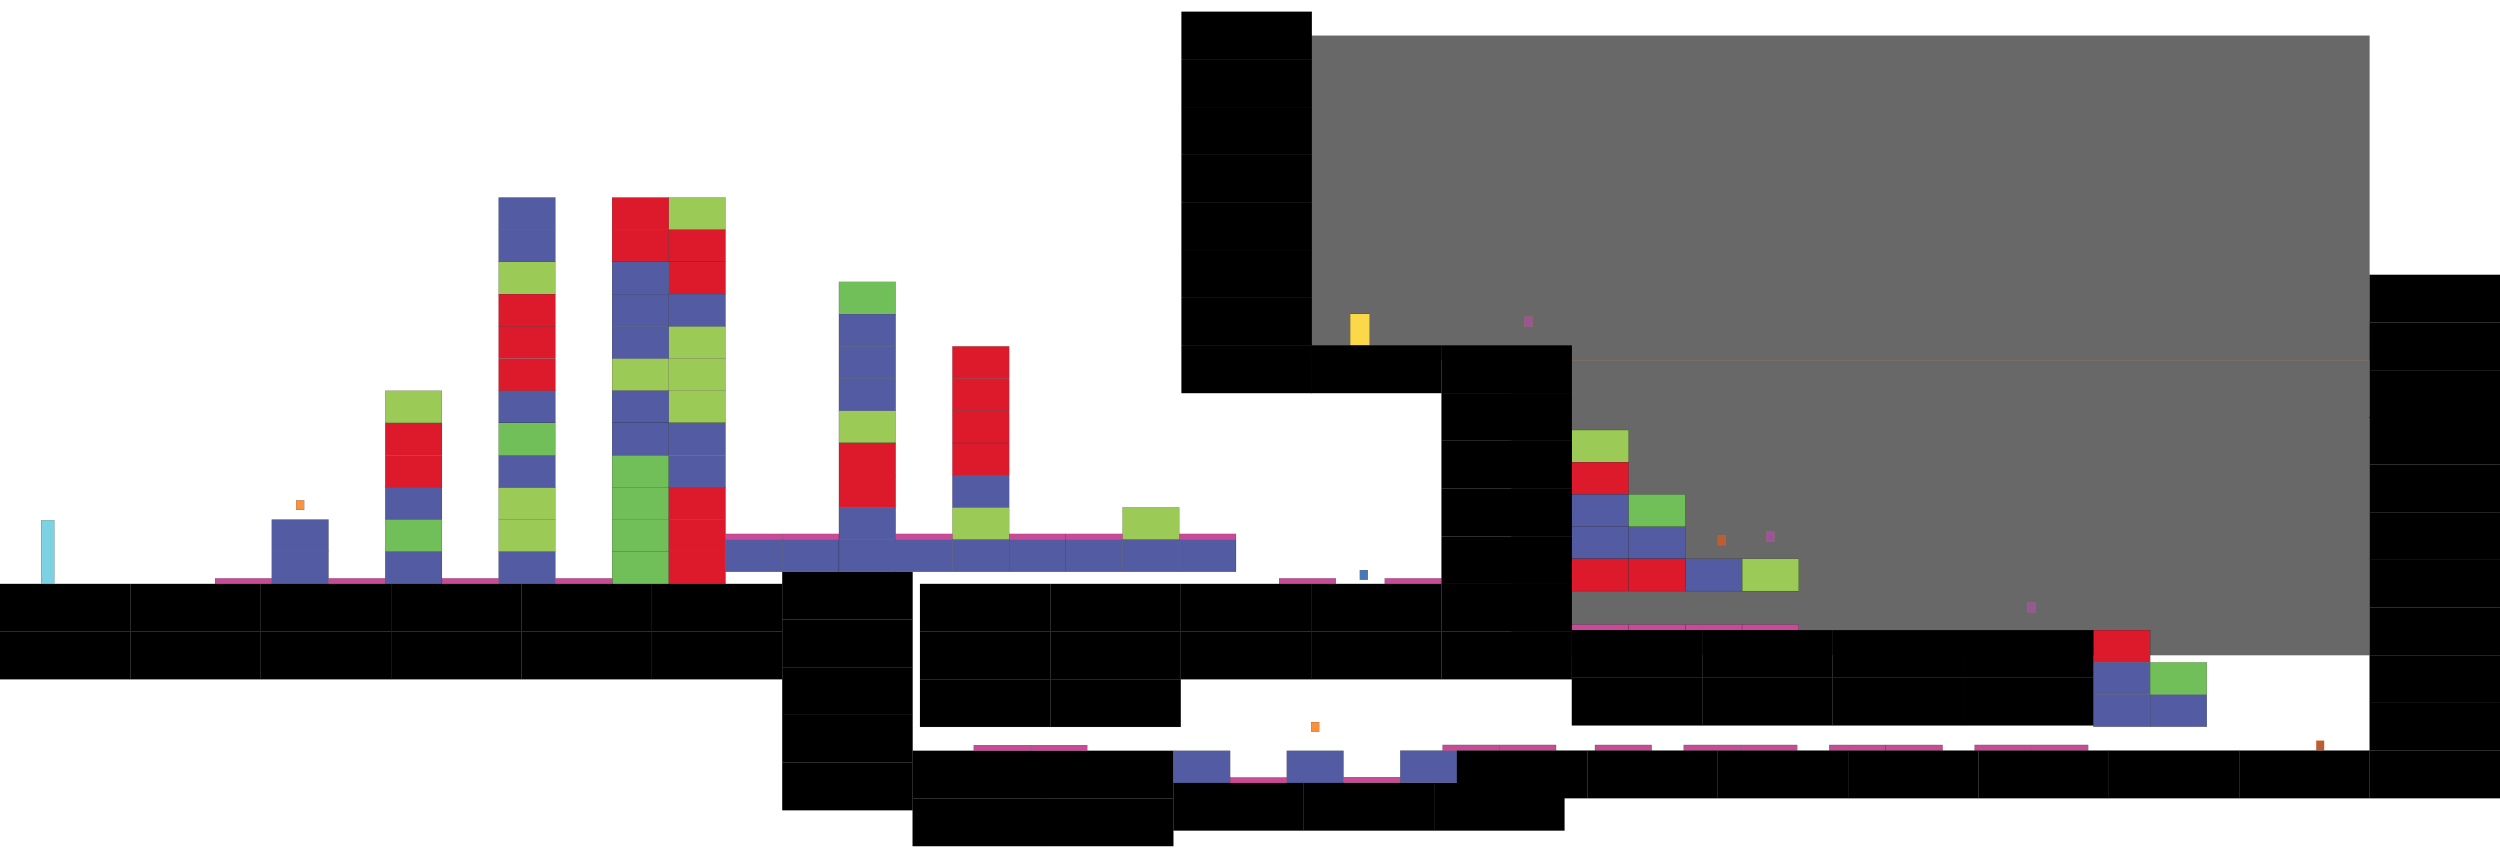
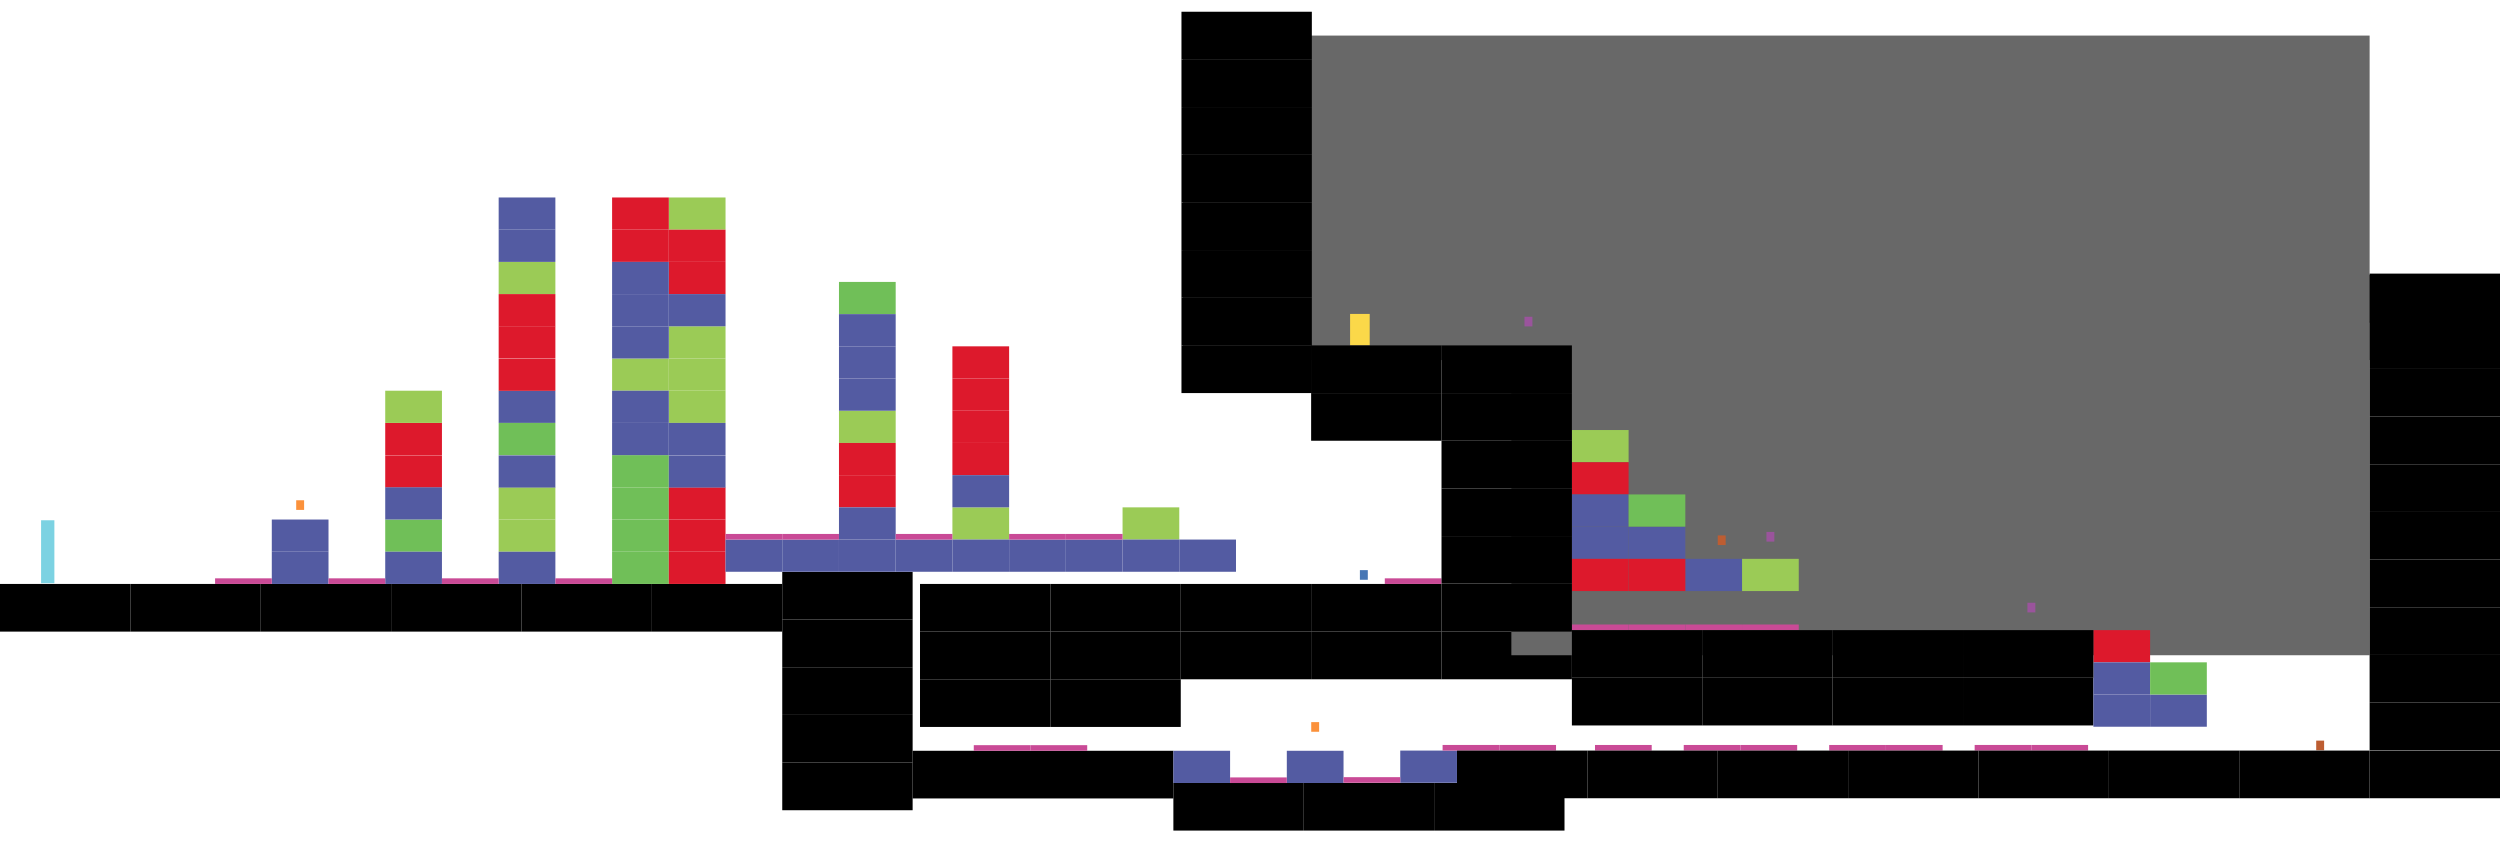
<svg xmlns="http://www.w3.org/2000/svg" version="1.1" id="Calque_1" x="0px" y="0px" width="16018.5px" height="5435.21px" viewBox="0 0 16018.5 5435.21" enable-background="new 0 0 16018.5 5435.21" xml:space="preserve">
-   <rect id="pillevolutionb_1_" x="1897.847" y="3205.373" fill="#FB913B" stroke="#000000" stroke-miterlimit="10" width="50.685" height="61.859" />
-   <rect id="characterstart_4_" x="263.231" y="3333.532" fill="#7CD2E2" stroke="#000000" stroke-miterlimit="10" width="85.193" height="403.363" />
-   <rect id="groundcage1_27_" x="0" y="3741.571" stroke="#000000" stroke-miterlimit="10" width="835.366" height="305.416" />
-   <rect id="groundcage1_11_" x="835.368" y="3741.571" stroke="#000000" stroke-miterlimit="10" width="835.366" height="305.416" />
-   <rect id="groundcage1_29_" x="1670.734" y="3741.571" stroke="#000000" stroke-miterlimit="10" width="835.367" height="305.416" />
-   <rect id="groundcage1_28_" x="2506.101" y="3741.571" stroke="#000000" stroke-miterlimit="10" width="835.366" height="305.416" />
-   <rect id="groundcage1_31_" x="3341.467" y="3741.571" stroke="#000000" stroke-miterlimit="10" width="835.366" height="305.416" />
-   <rect id="groundcage1_30_" x="4176.833" y="3741.571" stroke="#000000" stroke-miterlimit="10" width="835.367" height="305.416" />
-   <rect id="platformcage1_12_" x="2468.308" y="3328.852" fill="#70BF58" stroke="#000000" stroke-miterlimit="10" width="363.414" height="206.352" />
-   <rect id="platformcage2_26_" x="3195.134" y="3328.854" fill="#9BCB56" stroke="#000000" stroke-miterlimit="10" width="363.414" height="206.349" />
-   <rect id="platformcage2_76_" x="3195.136" y="3122.502" fill="#9BCB56" stroke="#000000" stroke-miterlimit="10" width="363.413" height="206.352" />
-   <rect id="platformcage2_10_" x="3195.134" y="1678.04" fill="#9BCB56" stroke="#000000" stroke-miterlimit="10" width="363.411" height="206.353" />
-   <rect id="platformcage2_33_" x="4285.374" y="2503.445" fill="#9BCB56" stroke="#000000" stroke-miterlimit="10" width="363.411" height="206.355" />
-   <rect id="platformcage2_32_" x="4285.373" y="2297.094" fill="#9BCB56" stroke="#000000" stroke-miterlimit="10" width="363.412" height="206.351" />
-   <rect id="platformcage2_31_" x="4285.374" y="2090.744" fill="#9BCB56" stroke="#000000" stroke-miterlimit="10" width="363.414" height="206.351" />
-   <rect id="platformcage2_6_" x="4285.374" y="1265.337" fill="#9BCB56" stroke="#000000" stroke-miterlimit="10" width="363.414" height="206.351" />
-   <rect id="platformcage1_90_" x="3921.962" y="3328.854" fill="#70BF58" stroke="#000000" stroke-miterlimit="10" width="363.413" height="206.353" />
-   <rect id="platformcage1_4_" x="3921.961" y="3535.214" fill="#70BF58" stroke="#000000" stroke-miterlimit="10" width="363.413" height="206.354" />
-   <rect id="platformcage1_89_" x="3921.962" y="3122.502" fill="#70BF58" stroke="#000000" stroke-miterlimit="10" width="363.413" height="206.352" />
-   <rect id="platformcage1_28_" x="3921.962" y="2916.151" fill="#70BF58" stroke="#000000" stroke-miterlimit="10" width="363.413" height="206.351" />
-   <rect id="platformcage2_38_" x="3921.961" y="2297.094" fill="#9BCB56" stroke="#000000" stroke-miterlimit="10" width="363.412" height="206.351" />
-   <rect id="groundcage1_32_" x="5012.199" y="3664.376" stroke="#000000" stroke-miterlimit="10" width="835.367" height="305.418" />
-   <rect id="groundcage1_33_" x="5012.199" y="3969.794" stroke="#000000" stroke-miterlimit="10" width="835.367" height="305.424" />
-   <rect id="groundcage1_37_" x="5012.199" y="4275.218" stroke="#000000" stroke-miterlimit="10" width="835.367" height="305.416" />
-   <rect id="groundcage1_35_" x="5012.199" y="4580.634" stroke="#000000" stroke-miterlimit="10" width="835.367" height="305.42" />
-   <rect id="groundcage1_40_" x="5847.566" y="4810.536" stroke="#000000" stroke-miterlimit="10" width="835.367" height="305.416" />
-   <rect id="groundcage1_39_" x="6682.934" y="4810.536" stroke="#000000" stroke-miterlimit="10" width="835.367" height="305.416" />
-   <rect id="groundcage1_41_" x="5894.863" y="3741.571" stroke="#000000" stroke-miterlimit="10" width="835.367" height="305.416" />
-   <rect id="groundcage1_7_" x="6730.23" y="3741.571" stroke="#000000" stroke-miterlimit="10" width="835.366" height="305.416" />
-   <rect id="groundcage1_45_" x="7565.597" y="3741.571" stroke="#000000" stroke-miterlimit="10" width="835.366" height="305.416" />
-   <rect id="groundcage1_44_" x="8400.963" y="3741.571" stroke="#000000" stroke-miterlimit="10" width="835.369" height="305.416" />
-   <rect id="groundcage1_42_" x="5894.863" y="4046.987" stroke="#000000" stroke-miterlimit="10" width="835.367" height="305.42" />
-   <rect id="groundcage1_4_" x="6730.23" y="4046.987" stroke="#000000" stroke-miterlimit="10" width="835.366" height="305.42" />
-   <rect id="groundcage1_46_" x="5894.863" y="4352.407" stroke="#000000" stroke-miterlimit="10" width="835.367" height="305.42" />
-   <rect id="groundcage1_43_" x="6730.23" y="4352.407" stroke="#000000" stroke-miterlimit="10" width="835.366" height="305.42" />
-   <rect id="shadows_3_" x="9683.889" y="2060.457" fill="#686868" stroke="#F98238" stroke-miterlimit="10" width="5499.246" height="2137.929" />
-   <rect id="shadows_2_" x="7580.059" y="227.954" fill="#686868" stroke="#F98238" stroke-miterlimit="10" width="7603.074" height="2079.132" />
-   <rect id="end_4_" x="8650.57" y="2011.481" fill="#FBD849" stroke="#000000" stroke-miterlimit="10" width="125.633" height="201.682" />
-   <rect id="pillevolutiond_4_" x="12990.486" y="3862.036" fill="#9A549C" stroke="#F98238" stroke-miterlimit="10" width="50.684" height="61.855" />
-   <rect id="pillevolutiond_3_" x="11318.305" y="3408.366" fill="#9A549C" stroke="#F98238" stroke-miterlimit="10" width="50.684" height="61.855" />
-   <rect id="pillevolutionb_3_" x="14840.852" y="4745.441" fill="#BD5D32" stroke="#F98238" stroke-miterlimit="10" width="50.688" height="61.856" />
-   <rect id="platformcage2_9_" x="6102.434" y="3250.84" fill="#9BCB56" stroke="#000000" stroke-miterlimit="10" width="363.413" height="206.351" />
-   <rect id="platformcage2_21_" x="5375.608" y="2631.781" fill="#9BCB56" stroke="#000000" stroke-miterlimit="10" width="363.412" height="206.354" />
-   <rect id="platformcage1_59_" x="5375.609" y="1806.374" fill="#70BF58" stroke="#000000" stroke-miterlimit="10" width="363.413" height="206.351" />
-   <rect id="platformcage2_16_" x="7192.675" y="3250.837" fill="#9BCB56" stroke="#000000" stroke-miterlimit="10" width="363.415" height="206.355" />
-   <rect id="pillevolutiona_4_" x="8713.385" y="3653.015" fill="#4877B5" stroke="#000000" stroke-miterlimit="10" width="50.686" height="61.854" />
-   <rect id="groundcage1_13_" x="5012.199" y="4886.054" stroke="#000000" stroke-miterlimit="10" width="835.367" height="305.418" />
-   <rect id="groundcage1_10_" x="7565.597" y="4046.987" stroke="#000000" stroke-miterlimit="10" width="835.366" height="305.42" />
-   <rect id="groundcage1_14_" x="8400.963" y="4046.987" stroke="#000000" stroke-miterlimit="10" width="835.369" height="305.42" />
-   <rect id="groundcage1_47_" x="0.001" y="4046.987" stroke="#000000" stroke-miterlimit="10" width="835.367" height="305.42" />
-   <rect id="groundcage1_38_" x="835.368" y="4046.987" stroke="#000000" stroke-miterlimit="10" width="835.366" height="305.42" />
-   <rect id="groundcage1_36_" x="1670.735" y="4046.987" stroke="#000000" stroke-miterlimit="10" width="835.366" height="305.42" />
-   <rect id="groundcage1_34_" x="2506.101" y="4046.987" stroke="#000000" stroke-miterlimit="10" width="835.366" height="305.42" />
-   <rect id="groundcage1_26_" x="3341.467" y="4046.987" stroke="#000000" stroke-miterlimit="10" width="835.367" height="305.42" />
-   <rect id="groundcage1_22_" x="4176.834" y="4046.987" stroke="#000000" stroke-miterlimit="10" width="835.365" height="305.42" />
-   <rect id="groundcage1_49_" x="5847.566" y="5115.952" stroke="#000000" stroke-miterlimit="10" width="835.367" height="305.422" />
-   <rect id="groundcage1_48_" x="6682.934" y="5115.954" stroke="#000000" stroke-miterlimit="10" width="835.367" height="305.42" />
-   <rect id="platformcage2_11_" x="11161.941" y="3580.767" fill="#9BCB56" stroke="#000000" stroke-miterlimit="10" width="363.412" height="206.352" />
-   <rect id="platformcage2_49_" x="10071.699" y="2755.355" fill="#9BCB56" stroke="#000000" stroke-miterlimit="10" width="363.416" height="206.354" />
-   <rect id="groundcage1_9_" x="8353.668" y="5016.429" stroke="#000000" stroke-miterlimit="10" width="835.368" height="305.414" />
-   <rect id="groundcage1_1_" x="7518.301" y="5016.429" stroke="#000000" stroke-miterlimit="10" width="835.367" height="305.414" />
-   <rect id="groundcage1_8_" x="9189.037" y="5016.429" stroke="#000000" stroke-miterlimit="10" width="835.368" height="305.414" />
-   <rect id="pillevolutiond_1_" x="9767.975" y="2029.53" fill="#9A549C" stroke="#F98238" stroke-miterlimit="10" width="50.688" height="61.854" />
-   <rect id="pillevolutionb_2_" x="11006.301" y="3430.581" fill="#BD5D32" stroke="#F98238" stroke-miterlimit="10" width="50.686" height="61.857" />
-   <rect id="platformcage4_7_" x="1741.483" y="3535.214" fill="#535BA2" stroke="#000000" stroke-miterlimit="10" width="363.413" height="206.354" />
-   <rect id="platformcage4_13_" x="1741.483" y="3328.861" fill="#535BA2" stroke="#000000" stroke-miterlimit="10" width="363.413" height="206.353" />
-   <rect id="pillevolutionb_4_" x="8401.496" y="4626.897" fill="#FB913B" stroke="#000000" stroke-miterlimit="10" width="50.682" height="61.859" />
-   <rect id="platformcage4_14_" x="7518.301" y="4810.536" fill="#535BA2" stroke="#000000" stroke-miterlimit="10" width="363.413" height="206.352" />
-   <rect id="platformcage4_15_" x="8245.131" y="4810.536" fill="#535BA2" stroke="#000000" stroke-miterlimit="10" width="363.412" height="206.352" />
-   <rect id="platformcage4_16_" x="8971.955" y="4809.22" fill="#535BA2" stroke="#000000" stroke-miterlimit="10" width="363.413" height="206.352" />
-   <rect id="platformcage4_17_" x="13413.164" y="4450.163" fill="#535BA2" stroke="#000000" stroke-miterlimit="10" width="363.414" height="206.352" />
-   <rect id="platformcage4_18_" x="13776.578" y="4450.163" fill="#535BA2" stroke="#000000" stroke-miterlimit="10" width="363.414" height="206.352" />
-   <rect id="platformcage3_8_" x="13413.168" y="4037.458" fill="#DD192C" stroke="#000000" stroke-miterlimit="10" width="363.411" height="206.354" />
-   <rect id="platformcage4_19_" x="13413.164" y="4243.81" fill="#535BA2" stroke="#000000" stroke-miterlimit="10" width="363.414" height="206.352" />
-   <rect id="platformcage4_50_" x="10798.525" y="3580.763" fill="#535BA2" stroke="#000000" stroke-miterlimit="10" width="363.414" height="206.354" />
-   <rect id="platformcage4_27_" x="10435.111" y="3374.411" fill="#535BA2" stroke="#000000" stroke-miterlimit="10" width="363.414" height="206.352" />
-   <rect id="platformcage4_53_" x="10071.697" y="3374.411" fill="#535BA2" stroke="#000000" stroke-miterlimit="10" width="363.414" height="206.352" />
-   <rect id="platformcage1_1_" x="13776.576" y="4243.808" fill="#70BF58" stroke="#000000" stroke-miterlimit="10" width="363.418" height="206.355" />
-   <rect id="platformcage3_31_" x="10071.701" y="2961.71" fill="#DD192C" stroke="#000000" stroke-miterlimit="10" width="363.412" height="206.353" />
-   <rect id="platformcage3_32_" x="10071.701" y="3580.767" fill="#DD192C" stroke="#000000" stroke-miterlimit="10" width="363.412" height="206.354" />
-   <rect id="platformcage3_33_" x="10435.109" y="3580.767" fill="#DD192C" stroke="#000000" stroke-miterlimit="10" width="363.412" height="206.354" />
-   <rect id="platformcage4_51_" x="10071.699" y="3168.061" fill="#535BA2" stroke="#000000" stroke-miterlimit="10" width="363.414" height="206.351" />
-   <rect id="platformcage1_5_" x="10435.111" y="3168.059" fill="#70BF58" stroke="#000000" stroke-miterlimit="10" width="363.418" height="206.354" />
-   <rect id="platformcage3_9_" x="2468.308" y="2709.799" fill="#DD192C" stroke="#000000" stroke-miterlimit="10" width="363.413" height="206.353" />
-   <rect id="platformcage3_12_" x="2468.308" y="2917.652" fill="#DD192C" stroke="#000000" stroke-miterlimit="10" width="363.413" height="206.353" />
-   <rect id="platformcage2_5_" x="2468.308" y="2503.446" fill="#9BCB56" stroke="#000000" stroke-miterlimit="10" width="363.413" height="206.355" />
-   <rect id="platformcage4_20_" x="2468.308" y="3122.502" fill="#535BA2" stroke="#000000" stroke-miterlimit="10" width="363.413" height="206.352" />
-   <rect id="platformcage4_21_" x="2468.308" y="3535.214" fill="#535BA2" stroke="#000000" stroke-miterlimit="10" width="363.414" height="206.354" />
-   <rect id="platformcage4_22_" x="3195.133" y="2917.652" fill="#535BA2" stroke="#000000" stroke-miterlimit="10" width="363.413" height="206.353" />
-   <rect id="platformcage4_23_" x="3195.135" y="3535.214" fill="#535BA2" stroke="#000000" stroke-miterlimit="10" width="363.414" height="206.354" />
-   <rect id="platformcage4_24_" x="3195.136" y="2503.447" fill="#535BA2" stroke="#000000" stroke-miterlimit="10" width="363.413" height="206.352" />
-   <rect id="platformcage1_3_" x="3195.135" y="2709.8" fill="#70BF58" stroke="#000000" stroke-miterlimit="10" width="363.414" height="206.351" />
-   <rect id="platformcage3_14_" x="3195.136" y="2089.991" fill="#DD192C" stroke="#000000" stroke-miterlimit="10" width="363.413" height="206.353" />
-   <rect id="platformcage3_13_" x="3195.136" y="2297.844" fill="#DD192C" stroke="#000000" stroke-miterlimit="10" width="363.413" height="206.353" />
-   <rect id="platformcage3_15_" x="3195.136" y="1884.393" fill="#DD192C" stroke="#000000" stroke-miterlimit="10" width="363.413" height="206.353" />
-   <rect id="platformcage3_16_" x="3921.96" y="1265.336" fill="#DD192C" stroke="#000000" stroke-miterlimit="10" width="363.413" height="206.353" />
-   <rect id="platformcage3_17_" x="3921.96" y="1471.688" fill="#DD192C" stroke="#000000" stroke-miterlimit="10" width="363.413" height="206.353" />
-   <rect id="platformcage3_18_" x="4285.375" y="1471.688" fill="#DD192C" stroke="#000000" stroke-miterlimit="10" width="363.413" height="206.353" />
-   <rect id="platformcage3_20_" x="4285.375" y="1678.04" fill="#DD192C" stroke="#000000" stroke-miterlimit="10" width="363.413" height="206.353" />
-   <rect id="platformcage3_26_" x="6102.434" y="2219.077" fill="#DD192C" stroke="#000000" stroke-miterlimit="10" width="363.414" height="206.353" />
-   <rect id="platformcage3_25_" x="6102.434" y="2425.429" fill="#DD192C" stroke="#000000" stroke-miterlimit="10" width="363.414" height="206.353" />
-   <rect id="platformcage3_28_" x="5375.609" y="2838.136" fill="#DD192C" stroke="#000000" stroke-miterlimit="10" width="363.414" height="206.353" />
-   <rect id="platformcage3_29_" x="6102.434" y="2838.136" fill="#DD192C" stroke="#000000" stroke-miterlimit="10" width="363.414" height="206.353" />
-   <rect id="platformcage3_30_" x="6102.434" y="2631.782" fill="#DD192C" stroke="#000000" stroke-miterlimit="10" width="363.413" height="206.353" />
-   <rect id="platformcage3_27_" x="5375.609" y="3044.487" fill="#DD192C" stroke="#000000" stroke-miterlimit="10" width="363.414" height="206.353" />
-   <rect id="platformcage3_22_" x="4285.374" y="3122.502" fill="#DD192C" stroke="#000000" stroke-miterlimit="10" width="363.413" height="206.352" />
-   <rect id="platformcage3_23_" x="4285.371" y="3328.852" fill="#DD192C" stroke="#000000" stroke-miterlimit="10" width="363.414" height="206.353" />
-   <rect id="platformcage3_24_" x="4285.374" y="3535.214" fill="#DD192C" stroke="#000000" stroke-miterlimit="10" width="363.413" height="206.354" />
-   <rect id="platformcage4_25_" x="3195.133" y="1471.688" fill="#535BA2" stroke="#000000" stroke-miterlimit="10" width="363.413" height="206.352" />
-   <rect id="platformcage4_28_" x="3921.961" y="1678.041" fill="#535BA2" stroke="#000000" stroke-miterlimit="10" width="363.414" height="206.352" />
-   <rect id="platformcage4_29_" x="3921.959" y="1884.393" fill="#535BA2" stroke="#000000" stroke-miterlimit="10" width="363.413" height="206.352" />
-   <rect id="platformcage4_46_" x="5375.609" y="2012.725" fill="#535BA2" stroke="#000000" stroke-miterlimit="10" width="363.414" height="206.352" />
-   <rect id="platformcage4_45_" x="5375.607" y="2219.078" fill="#535BA2" stroke="#000000" stroke-miterlimit="10" width="363.415" height="206.352" />
-   <rect id="platformcage4_47_" x="5375.609" y="2425.429" fill="#535BA2" stroke="#000000" stroke-miterlimit="10" width="363.414" height="206.352" />
-   <rect id="platformcage4_32_" x="3921.958" y="2503.447" fill="#535BA2" stroke="#000000" stroke-miterlimit="10" width="363.414" height="206.352" />
-   <rect id="platformcage4_31_" x="3921.961" y="2090.743" fill="#535BA2" stroke="#000000" stroke-miterlimit="10" width="363.414" height="206.352" />
-   <rect id="platformcage4_33_" x="3921.961" y="2709.8" fill="#535BA2" stroke="#000000" stroke-miterlimit="10" width="363.414" height="206.353" />
-   <rect id="platformcage4_34_" x="4285.374" y="2709.8" fill="#535BA2" stroke="#000000" stroke-miterlimit="10" width="363.413" height="206.353" />
-   <rect id="platformcage4_35_" x="4285.371" y="2917.653" fill="#535BA2" stroke="#000000" stroke-miterlimit="10" width="363.414" height="206.353" />
-   <rect id="platformcage4_30_" x="4285.372" y="1884.393" fill="#535BA2" stroke="#000000" stroke-miterlimit="10" width="363.414" height="206.352" />
-   <rect id="platformcage4_37_" x="4648.786" y="3457.192" fill="#535BA2" stroke="#000000" stroke-miterlimit="10" width="363.414" height="206.354" />
-   <rect id="platformcage4_36_" x="5012.199" y="3457.192" fill="#535BA2" stroke="#000000" stroke-miterlimit="10" width="363.414" height="206.354" />
-   <rect id="platformcage4_39_" x="5375.607" y="3457.192" fill="#535BA2" stroke="#000000" stroke-miterlimit="10" width="363.415" height="206.354" />
-   <rect id="platformcage4_48_" x="5375.607" y="3250.839" fill="#535BA2" stroke="#000000" stroke-miterlimit="10" width="363.415" height="206.352" />
-   <rect id="platformcage4_49_" x="6102.434" y="3044.488" fill="#535BA2" stroke="#000000" stroke-miterlimit="10" width="363.414" height="206.352" />
-   <rect id="platformcage4_38_" x="5739.02" y="3457.192" fill="#535BA2" stroke="#000000" stroke-miterlimit="10" width="363.414" height="206.354" />
-   <rect id="platformcage4_41_" x="6102.434" y="3457.192" fill="#535BA2" stroke="#000000" stroke-miterlimit="10" width="363.414" height="206.354" />
-   <rect id="platformcage4_40_" x="6465.848" y="3457.192" fill="#535BA2" stroke="#000000" stroke-miterlimit="10" width="363.413" height="206.354" />
-   <rect id="platformcage4_43_" x="6829.261" y="3457.192" fill="#535BA2" stroke="#000000" stroke-miterlimit="10" width="363.414" height="206.354" />
-   <rect id="platformcage4_42_" x="7192.674" y="3457.192" fill="#535BA2" stroke="#000000" stroke-miterlimit="10" width="363.414" height="206.354" />
-   <rect id="platformcage4_44_" x="7556.089" y="3457.192" fill="#535BA2" stroke="#000000" stroke-miterlimit="10" width="363.414" height="206.352" />
-   <rect id="platformcage4_26_" x="3195.133" y="1265.337" fill="#535BA2" stroke="#000000" stroke-miterlimit="10" width="363.413" height="206.352" />
-   <rect id="spadesdown" x="1378.072" y="3705.584" fill="#C94A96" stroke="#000000" stroke-miterlimit="10" width="363.411" height="35.983" />
-   <rect id="spadesdown_1_" x="2104.896" y="3705.588" fill="#C94A96" stroke="#000000" stroke-miterlimit="10" width="363.411" height="35.983" />
-   <rect id="spadesdown_2_" x="2831.721" y="3705.584" fill="#C94A96" stroke="#000000" stroke-miterlimit="10" width="363.411" height="35.983" />
-   <rect id="spadesdown_3_" x="3558.549" y="3705.584" fill="#C94A96" stroke="#000000" stroke-miterlimit="10" width="363.411" height="35.983" />
-   <rect id="spadesdown_4_" x="4648.788" y="3421.208" fill="#C94A96" stroke="#000000" stroke-miterlimit="10" width="363.411" height="35.982" />
-   <rect id="spadesdown_5_" x="5012.201" y="3421.208" fill="#C94A96" stroke="#000000" stroke-miterlimit="10" width="363.411" height="35.982" />
-   <rect id="spadesdown_6_" x="5739.021" y="3421.208" fill="#C94A96" stroke="#000000" stroke-miterlimit="10" width="363.411" height="35.982" />
-   <rect id="spadesdown_7_" x="6465.849" y="3421.208" fill="#C94A96" stroke="#000000" stroke-miterlimit="10" width="363.411" height="35.982" />
-   <rect id="spadesdown_8_" x="6829.262" y="3421.208" fill="#C94A96" stroke="#000000" stroke-miterlimit="10" width="363.411" height="35.982" />
-   <rect id="spadesdown_9_" x="7556.091" y="3421.208" fill="#C94A96" stroke="#000000" stroke-miterlimit="10" width="363.412" height="35.982" />
-   <rect id="spadesdown_10_" x="8195.805" y="3705.587" fill="#C94A96" stroke="#000000" stroke-miterlimit="10" width="363.412" height="35.983" />
-   <rect id="spadesdown_11_" x="8872.92" y="3705.588" fill="#C94A96" stroke="#000000" stroke-miterlimit="10" width="363.41" height="35.983" />
-   <rect id="spadesdown_12_" x="7881.713" y="4981.236" fill="#C94A96" stroke="#000000" stroke-miterlimit="10" width="363.412" height="35.983" />
-   <rect id="spadesdown_13_" x="8608.543" y="4979.588" fill="#C94A96" stroke="#000000" stroke-miterlimit="10" width="363.412" height="35.983" />
-   <rect id="spadesdown_14_" x="6239.382" y="4774.553" fill="#C94A96" stroke="#000000" stroke-miterlimit="10" width="363.411" height="35.983" />
-   <rect id="spadesdown_15_" x="6602.793" y="4774.552" fill="#C94A96" stroke="#000000" stroke-miterlimit="10" width="363.411" height="35.983" />
-   <rect id="spadesdown_16_" x="9606.721" y="4773.236" fill="#C94A96" stroke="#000000" stroke-miterlimit="10" width="363.41" height="35.983" />
-   <rect id="spadesdown_17_" x="9243.309" y="4773.235" fill="#C94A96" stroke="#000000" stroke-miterlimit="10" width="363.412" height="35.983" />
-   <rect id="spadesdown_18_" x="10219.729" y="4773.333" fill="#C94A96" stroke="#000000" stroke-miterlimit="10" width="363.41" height="35.983" />
-   <rect id="spadesdown_19_" x="11151.764" y="4773.332" fill="#C94A96" stroke="#000000" stroke-miterlimit="10" width="363.412" height="35.983" />
-   <rect id="spadesdown_20_" x="10788.35" y="4773.333" fill="#C94A96" stroke="#000000" stroke-miterlimit="10" width="363.412" height="35.983" />
-   <rect id="spadesdown_21_" x="11720.383" y="4773.332" fill="#C94A96" stroke="#000000" stroke-miterlimit="10" width="363.411" height="35.983" />
-   <rect id="spadesdown_22_" x="12083.797" y="4773.331" fill="#C94A96" stroke="#000000" stroke-miterlimit="10" width="363.411" height="35.983" />
-   <rect id="spadesdown_26_" x="12652.414" y="4773.236" fill="#C94A96" stroke="#000000" stroke-miterlimit="10" width="363.412" height="35.983" />
-   <rect id="spadesdown_25_" x="13015.828" y="4773.235" fill="#C94A96" stroke="#000000" stroke-miterlimit="10" width="363.412" height="35.983" />
-   <rect id="spadesdown_24_" x="10798.523" y="4001.475" fill="#C94A96" stroke="#000000" stroke-miterlimit="10" width="363.412" height="35.983" />
-   <rect id="spadesdown_23_" x="11161.938" y="4001.474" fill="#C94A96" stroke="#000000" stroke-miterlimit="10" width="363.412" height="35.983" />
-   <rect id="spadesdown_28_" x="10071.699" y="4001.475" fill="#C94A96" stroke="#000000" stroke-miterlimit="10" width="363.41" height="35.983" />
-   <rect id="spadesdown_27_" x="10435.113" y="4001.474" fill="#C94A96" stroke="#000000" stroke-miterlimit="10" width="363.41" height="35.983" />
+   <rect id="pillevolutionb_1_" x="1897.847" y="3205.373" fill="#FB913B" width="50.685" height="61.859" />
+   <rect id="characterstart_4_" x="263.231" y="3333.532" fill="#7CD2E2" width="85.193" height="403.363" />
+   <rect id="groundcage1_27_" x="0" y="3741.571" width="835.366" height="305.416" />
+   <rect id="groundcage1_11_" x="835.368" y="3741.571" width="835.366" height="305.416" />
+   <rect id="groundcage4_1_" x="1670.734" y="3741.571" width="835.367" height="305.416" />
+   <rect id="groundcage1_28_" x="2506.101" y="3741.571" width="835.366" height="305.416" />
+   <rect id="groundcage1_31_" x="3341.467" y="3741.571" width="835.366" height="305.416" />
+   <rect id="groundcage1_30_" x="4176.833" y="3741.571" width="835.367" height="305.416" />
+   <rect id="platformcage1_12_" x="2468.308" y="3328.852" fill="#70BF58" width="363.414" height="206.352" />
+   <rect id="platformcage2_26_" x="3195.134" y="3328.854" fill="#9BCB56" width="363.414" height="206.349" />
+   <rect id="platformcage2_76_" x="3195.136" y="3122.502" fill="#9BCB56" width="363.413" height="206.352" />
+   <rect id="platformcage2_10_" x="3195.134" y="1678.04" fill="#9BCB56" width="363.411" height="206.353" />
+   <rect id="platformcage2_33_" x="4285.374" y="2503.445" fill="#9BCB56" width="363.411" height="206.355" />
+   <rect id="platformcage2_32_" x="4285.373" y="2297.094" fill="#9BCB56" width="363.412" height="206.351" />
+   <rect id="platformcage2_31_" x="4285.374" y="2090.744" fill="#9BCB56" width="363.414" height="206.351" />
+   <rect id="platformcage2_6_" x="4285.374" y="1265.337" fill="#9BCB56" width="363.414" height="206.351" />
+   <rect id="platformcage1_90_" x="3921.962" y="3328.854" fill="#70BF58" width="363.413" height="206.353" />
+   <rect id="platformcage1_4_" x="3921.961" y="3535.214" fill="#70BF58" width="363.413" height="206.354" />
+   <rect id="platformcage1_89_" x="3921.962" y="3122.502" fill="#70BF58" width="363.413" height="206.352" />
+   <rect id="platformcage1_28_" x="3921.962" y="2916.151" fill="#70BF58" width="363.413" height="206.351" />
+   <rect id="platformcage2_38_" x="3921.961" y="2297.094" fill="#9BCB56" width="363.412" height="206.351" />
+   <rect id="groundcage3_11_" x="5012.199" y="3664.376" width="835.367" height="305.418" />
+   <rect id="groundcage3_16_" x="5894.863" y="3741.57" width="835.367" height="305.418" />
+   <rect id="groundcage3_17_" x="5894.863" y="4046.988" width="835.367" height="305.418" />
+   <rect id="groundcage2_2_" x="5894.863" y="4352.408" width="835.367" height="305.418" />
+   <rect id="groundcage3_12_" x="5012.199" y="3969.794" width="835.367" height="305.418" />
+   <rect id="groundcage3_13_" x="5012.199" y="4275.212" width="835.367" height="305.418" />
+   <rect id="groundcage3_14_" x="5012.199" y="4580.63" width="835.367" height="305.418" />
+   <rect id="groundcage3_15_" x="5012.199" y="4886.048" width="835.367" height="305.418" />
+   <rect id="groundcage1_40_" x="5847.566" y="4810.536" width="835.367" height="305.416" />
+   <rect id="groundcage1_39_" x="6682.934" y="4810.536" width="835.367" height="305.416" />
+   <rect id="groundcage4_2_" x="6730.23" y="3741.571" width="835.366" height="305.416" />
+   <rect id="groundcage1_45_" x="7565.597" y="3741.571" width="835.366" height="305.416" />
+   <rect id="groundcage1_44_" x="8400.963" y="3741.571" width="835.369" height="305.416" />
+   <rect id="groundcage3_19_" x="6730.23" y="4046.987" width="835.366" height="305.42" />
+   <rect id="groundcage2_3_" x="6730.23" y="4352.407" width="835.366" height="305.42" />
+   <rect id="groundcage2_5_" x="7565.596" y="4046.988" width="835.367" height="305.418" />
+   <rect id="groundcage2_4_" x="8400.963" y="4046.987" width="835.366" height="305.42" />
+   <rect id="groundcage2_7_" x="12577.797" y="4342.876" width="835.366" height="305.42" />
+   <rect id="groundcage2_8_" x="11742.428" y="4342.876" width="835.366" height="305.42" />
+   <rect id="groundcage2_10_" x="10907.062" y="4342.876" width="835.366" height="305.42" />
+   <rect id="groundcage2_9_" x="10071.695" y="4342.876" width="835.366" height="305.42" />
+   <rect id="groundcage2_6_" x="9236.332" y="4046.987" width="835.366" height="305.42" />
+   <rect id="shadows_3_" x="9683.889" y="2060.457" fill="#686868" width="5499.246" height="2137.929" />
+   <rect id="shadows_2_" x="7580.059" y="227.954" fill="#686868" width="7603.074" height="2079.132" />
+   <rect id="end_4_" x="8650.57" y="2011.481" fill="#FBD849" width="125.633" height="201.682" />
+   <rect id="pillevolutiond_4_" x="12990.486" y="3862.036" fill="#9A549C" width="50.684" height="61.855" />
+   <rect id="pillevolutiond_3_" x="11318.305" y="3408.366" fill="#9A549C" width="50.684" height="61.855" />
+   <rect id="pillevolutionb_3_" x="14840.852" y="4745.441" fill="#BD5D32" width="50.688" height="61.856" />
+   <rect id="platformcage2_9_" x="6102.434" y="3250.84" fill="#9BCB56" width="363.413" height="206.351" />
+   <rect id="platformcage2_21_" x="5375.608" y="2631.781" fill="#9BCB56" width="363.412" height="206.354" />
+   <rect id="platformcage1_59_" x="5375.609" y="1806.374" fill="#70BF58" width="363.413" height="206.351" />
+   <rect id="platformcage2_16_" x="7192.675" y="3250.837" fill="#9BCB56" width="363.415" height="206.355" />
+   <rect id="pillevolutiona_4_" x="8713.385" y="3653.015" fill="#4877B5" width="50.686" height="61.854" />
+   <rect id="platformcage2_11_" x="11161.941" y="3580.767" fill="#9BCB56" width="363.412" height="206.352" />
+   <rect id="platformcage2_49_" x="10071.699" y="2755.355" fill="#9BCB56" width="363.416" height="206.354" />
+   <rect id="groundcage4_3_" x="8353.668" y="5016.429" width="835.368" height="305.414" />
+   <rect id="groundcage1_1_" x="7518.301" y="5016.429" width="835.367" height="305.414" />
+   <rect id="groundcage1_8_" x="9189.037" y="5016.429" width="835.368" height="305.414" />
+   <rect id="pillevolutiond_1_" x="9767.975" y="2029.53" fill="#9A549C" width="50.688" height="61.854" />
+   <rect id="pillevolutionb_2_" x="11006.301" y="3430.581" fill="#BD5D32" width="50.686" height="61.857" />
+   <rect id="platformcage4_7_" x="1741.483" y="3535.214" fill="#535BA2" width="363.413" height="206.354" />
+   <rect id="platformcage4_13_" x="1741.483" y="3328.861" fill="#535BA2" width="363.413" height="206.353" />
+   <rect id="pillevolutionb_4_" x="8401.496" y="4626.897" fill="#FB913B" width="50.682" height="61.859" />
+   <rect id="platformcage4_14_" x="7518.301" y="4810.536" fill="#535BA2" width="363.413" height="206.352" />
+   <rect id="platformcage4_15_" x="8245.131" y="4810.536" fill="#535BA2" width="363.412" height="206.352" />
+   <rect id="platformcage4_16_" x="8971.955" y="4809.22" fill="#535BA2" width="363.413" height="206.352" />
+   <rect id="platformcage4_17_" x="13413.164" y="4450.163" fill="#535BA2" width="363.414" height="206.352" />
+   <rect id="platformcage4_18_" x="13776.578" y="4450.163" fill="#535BA2" width="363.414" height="206.352" />
+   <rect id="platformcage3_8_" x="13413.168" y="4037.458" fill="#DD192C" width="363.41" height="206.354" />
+   <rect id="platformcage4_19_" x="13413.164" y="4243.81" fill="#535BA2" width="363.414" height="206.352" />
+   <rect id="platformcage4_50_" x="10798.525" y="3580.763" fill="#535BA2" width="363.414" height="206.354" />
+   <rect id="platformcage4_27_" x="10435.111" y="3374.411" fill="#535BA2" width="363.414" height="206.352" />
+   <rect id="platformcage4_53_" x="10071.697" y="3374.411" fill="#535BA2" width="363.414" height="206.352" />
+   <rect id="platformcage1_1_" x="13776.576" y="4243.808" fill="#70BF58" width="363.418" height="206.355" />
+   <rect id="platformcage3_31_" x="10071.701" y="2961.71" fill="#DD192C" width="363.412" height="206.353" />
+   <rect id="platformcage3_32_" x="10071.701" y="3580.767" fill="#DD192C" width="363.412" height="206.354" />
+   <rect id="platformcage3_33_" x="10435.109" y="3580.767" fill="#DD192C" width="363.412" height="206.354" />
+   <rect id="platformcage4_51_" x="10071.699" y="3168.061" fill="#535BA2" width="363.414" height="206.351" />
+   <rect id="platformcage1_5_" x="10435.111" y="3168.059" fill="#70BF58" width="363.418" height="206.354" />
+   <rect id="platformcage3_9_" x="2468.308" y="2709.799" fill="#DD192C" width="363.413" height="206.353" />
+   <rect id="platformcage3_12_" x="2468.308" y="2917.652" fill="#DD192C" width="363.413" height="206.353" />
+   <rect id="platformcage2_5_" x="2468.308" y="2503.446" fill="#9BCB56" width="363.413" height="206.355" />
+   <rect id="platformcage4_20_" x="2468.308" y="3122.502" fill="#535BA2" width="363.413" height="206.352" />
+   <rect id="platformcage4_21_" x="2468.308" y="3535.214" fill="#535BA2" width="363.414" height="206.354" />
+   <rect id="platformcage4_22_" x="3195.133" y="2917.652" fill="#535BA2" width="363.413" height="206.353" />
+   <rect id="platformcage4_23_" x="3195.135" y="3535.214" fill="#535BA2" width="363.414" height="206.354" />
+   <rect id="platformcage4_24_" x="3195.136" y="2503.447" fill="#535BA2" width="363.413" height="206.352" />
+   <rect id="platformcage1_3_" x="3195.135" y="2709.8" fill="#70BF58" width="363.414" height="206.351" />
+   <rect id="platformcage3_14_" x="3195.136" y="2089.991" fill="#DD192C" width="363.413" height="206.353" />
+   <rect id="platformcage3_13_" x="3195.136" y="2297.844" fill="#DD192C" width="363.413" height="206.353" />
+   <rect id="platformcage3_15_" x="3195.136" y="1884.393" fill="#DD192C" width="363.413" height="206.353" />
+   <rect id="platformcage3_16_" x="3921.96" y="1265.336" fill="#DD192C" width="363.413" height="206.353" />
+   <rect id="platformcage3_17_" x="3921.96" y="1471.688" fill="#DD192C" width="363.413" height="206.353" />
+   <rect id="platformcage3_18_" x="4285.375" y="1471.688" fill="#DD192C" width="363.413" height="206.353" />
+   <rect id="platformcage3_20_" x="4285.375" y="1678.04" fill="#DD192C" width="363.413" height="206.353" />
+   <rect id="platformcage3_26_" x="6102.434" y="2219.077" fill="#DD192C" width="363.414" height="206.353" />
+   <rect id="platformcage3_25_" x="6102.434" y="2425.429" fill="#DD192C" width="363.414" height="206.353" />
+   <rect id="platformcage3_28_" x="5375.609" y="2838.136" fill="#DD192C" width="363.413" height="206.353" />
+   <rect id="platformcage3_29_" x="6102.434" y="2838.136" fill="#DD192C" width="363.414" height="206.353" />
+   <rect id="platformcage3_30_" x="6102.434" y="2631.782" fill="#DD192C" width="363.413" height="206.353" />
+   <rect id="platformcage3_27_" x="5375.609" y="3044.487" fill="#DD192C" width="363.413" height="206.353" />
+   <rect id="platformcage3_22_" x="4285.374" y="3122.502" fill="#DD192C" width="363.413" height="206.352" />
+   <rect id="platformcage3_23_" x="4285.371" y="3328.852" fill="#DD192C" width="363.414" height="206.353" />
+   <rect id="platformcage3_24_" x="4285.374" y="3535.214" fill="#DD192C" width="363.413" height="206.354" />
+   <rect id="platformcage4_25_" x="3195.133" y="1471.688" fill="#535BA2" width="363.413" height="206.352" />
+   <rect id="platformcage4_28_" x="3921.961" y="1678.041" fill="#535BA2" width="363.414" height="206.352" />
+   <rect id="platformcage4_29_" x="3921.959" y="1884.393" fill="#535BA2" width="363.413" height="206.352" />
+   <rect id="platformcage4_46_" x="5375.609" y="2012.725" fill="#535BA2" width="363.413" height="206.352" />
+   <rect id="platformcage4_45_" x="5375.606" y="2219.078" fill="#535BA2" width="363.415" height="206.352" />
+   <rect id="platformcage4_47_" x="5375.609" y="2425.429" fill="#535BA2" width="363.413" height="206.352" />
+   <rect id="platformcage4_32_" x="3921.958" y="2503.447" fill="#535BA2" width="363.414" height="206.352" />
+   <rect id="platformcage4_31_" x="3921.961" y="2090.743" fill="#535BA2" width="363.414" height="206.352" />
+   <rect id="platformcage4_33_" x="3921.961" y="2709.8" fill="#535BA2" width="363.414" height="206.353" />
+   <rect id="platformcage4_34_" x="4285.374" y="2709.8" fill="#535BA2" width="363.413" height="206.353" />
+   <rect id="platformcage4_35_" x="4285.371" y="2917.653" fill="#535BA2" width="363.414" height="206.353" />
+   <rect id="platformcage4_30_" x="4285.372" y="1884.393" fill="#535BA2" width="363.414" height="206.352" />
+   <rect id="platformcage4_37_" x="4648.786" y="3457.192" fill="#535BA2" width="363.414" height="206.354" />
+   <rect id="platformcage4_36_" x="5012.199" y="3457.192" fill="#535BA2" width="363.414" height="206.354" />
+   <rect id="platformcage4_39_" x="5375.606" y="3457.192" fill="#535BA2" width="363.415" height="206.354" />
+   <rect id="platformcage4_48_" x="5375.606" y="3250.839" fill="#535BA2" width="363.415" height="206.352" />
+   <rect id="platformcage4_49_" x="6102.434" y="3044.488" fill="#535BA2" width="363.414" height="206.352" />
+   <rect id="platformcage4_38_" x="5739.02" y="3457.192" fill="#535BA2" width="363.414" height="206.354" />
+   <rect id="platformcage4_41_" x="6102.434" y="3457.192" fill="#535BA2" width="363.414" height="206.354" />
+   <rect id="platformcage4_40_" x="6465.848" y="3457.192" fill="#535BA2" width="363.413" height="206.354" />
+   <rect id="platformcage4_43_" x="6829.261" y="3457.192" fill="#535BA2" width="363.414" height="206.354" />
+   <rect id="platformcage4_42_" x="7192.674" y="3457.192" fill="#535BA2" width="363.414" height="206.354" />
+   <rect id="platformcage4_44_" x="7556.089" y="3457.192" fill="#535BA2" width="363.414" height="206.352" />
+   <rect id="platformcage4_26_" x="3195.133" y="1265.337" fill="#535BA2" width="363.413" height="206.352" />
+   <rect id="spadesdown" x="1378.072" y="3705.584" fill="#C94A96" width="363.411" height="35.983" />
+   <rect id="spadesdown_1_" x="2104.896" y="3705.588" fill="#C94A96" width="363.411" height="35.983" />
+   <rect id="spadesdown_2_" x="2831.721" y="3705.584" fill="#C94A96" width="363.411" height="35.983" />
+   <rect id="spadesdown_3_" x="3558.549" y="3705.584" fill="#C94A96" width="363.411" height="35.983" />
+   <rect id="spadesdown_4_" x="4648.788" y="3421.208" fill="#C94A96" width="363.411" height="35.982" />
+   <rect id="spadesdown_5_" x="5012.201" y="3421.208" fill="#C94A96" width="363.411" height="35.982" />
+   <rect id="spadesdown_6_" x="5739.021" y="3421.208" fill="#C94A96" width="363.411" height="35.982" />
+   <rect id="spadesdown_7_" x="6465.849" y="3421.208" fill="#C94A96" width="363.411" height="35.982" />
+   <rect id="spadesdown_8_" x="6829.262" y="3421.208" fill="#C94A96" width="363.411" height="35.982" />
+   <rect id="spadesdown_11_" x="8872.92" y="3705.588" fill="#C94A96" width="363.41" height="35.983" />
+   <rect id="spadesdown_12_" x="7881.713" y="4981.236" fill="#C94A96" width="363.412" height="35.983" />
+   <rect id="spadesdown_13_" x="8608.543" y="4979.588" fill="#C94A96" width="363.412" height="35.983" />
+   <rect id="spadesdown_14_" x="6239.382" y="4774.553" fill="#C94A96" width="363.411" height="35.983" />
+   <rect id="spadesdown_15_" x="6602.793" y="4774.552" fill="#C94A96" width="363.411" height="35.983" />
+   <rect id="spadesdown_16_" x="9606.721" y="4773.236" fill="#C94A96" width="363.41" height="35.983" />
+   <rect id="spadesdown_17_" x="9243.309" y="4773.235" fill="#C94A96" width="363.412" height="35.983" />
+   <rect id="spadesdown_18_" x="10219.729" y="4773.333" fill="#C94A96" width="363.41" height="35.983" />
+   <rect id="spadesdown_19_" x="11151.764" y="4773.332" fill="#C94A96" width="363.412" height="35.983" />
+   <rect id="spadesdown_20_" x="10788.35" y="4773.333" fill="#C94A96" width="363.412" height="35.983" />
+   <rect id="spadesdown_21_" x="11720.383" y="4773.332" fill="#C94A96" width="363.411" height="35.983" />
+   <rect id="spadesdown_22_" x="12083.797" y="4773.331" fill="#C94A96" width="363.412" height="35.983" />
+   <rect id="spadesdown_26_" x="12652.414" y="4773.236" fill="#C94A96" width="363.412" height="35.983" />
+   <rect id="spadesdown_25_" x="13015.828" y="4773.235" fill="#C94A96" width="363.412" height="35.983" />
+   <rect id="spadesdown_24_" x="10798.523" y="4001.475" fill="#C94A96" width="363.412" height="35.983" />
+   <rect id="spadesdown_23_" x="11161.938" y="4001.474" fill="#C94A96" width="363.412" height="35.983" />
+   <rect id="spadesdown_28_" x="10071.699" y="4001.475" fill="#C94A96" width="363.41" height="35.983" />
+   <rect id="spadesdown_27_" x="10435.113" y="4001.474" fill="#C94A96" width="363.41" height="35.983" />
  <g id="Calque_2">
-     <rect id="groundcage1_67_" x="9335.566" y="4809.22" stroke="#000000" stroke-miterlimit="10" width="835.367" height="305.418" />
-     <rect id="groundcage1_66_" x="10170.932" y="4809.22" stroke="#000000" stroke-miterlimit="10" width="835.369" height="305.418" />
-     <rect id="groundcage1_65_" x="11006.301" y="4809.22" stroke="#000000" stroke-miterlimit="10" width="835.369" height="305.418" />
-     <rect id="groundcage1_64_" x="11841.67" y="4809.22" stroke="#000000" stroke-miterlimit="10" width="835.363" height="305.418" />
-     <rect id="groundcage1_63_" x="12677.033" y="4809.22" stroke="#000000" stroke-miterlimit="10" width="835.367" height="305.418" />
-     <rect id="groundcage1_62_" x="13512.4" y="4809.22" stroke="#000000" stroke-miterlimit="10" width="835.365" height="305.418" />
-     <rect id="groundcage1_61_" x="14347.766" y="4809.22" stroke="#000000" stroke-miterlimit="10" width="835.367" height="305.418" />
-     <rect id="groundcage1_60_" x="15183.133" y="4809.22" stroke="#000000" stroke-miterlimit="10" width="835.367" height="305.418" />
-     <rect id="groundcage1_59_" x="15183.133" y="4198.386" stroke="#000000" stroke-miterlimit="10" width="835.367" height="305.418" />
-     <rect id="groundcage1_58_" x="10071.697" y="4342.876" stroke="#000000" stroke-miterlimit="10" width="835.369" height="305.42" />
-     <rect id="groundcage1_57_" x="10907.066" y="4342.876" stroke="#000000" stroke-miterlimit="10" width="835.365" height="305.42" />
-     <rect id="groundcage1_56_" x="11742.432" y="4342.876" stroke="#000000" stroke-miterlimit="10" width="835.365" height="305.42" />
-     <rect id="groundcage1_55_" x="12577.797" y="4342.876" stroke="#000000" stroke-miterlimit="10" width="835.367" height="305.42" />
-     <rect id="groundcage1_54_" x="15183.133" y="4503.804" stroke="#000000" stroke-miterlimit="10" width="835.367" height="305.416" />
-     <rect id="groundcage1_53_" x="10071.697" y="4037.458" stroke="#000000" stroke-miterlimit="10" width="835.365" height="305.418" />
-     <rect id="groundcage1_52_" x="10907.062" y="4037.458" stroke="#000000" stroke-miterlimit="10" width="835.367" height="305.418" />
-     <rect id="groundcage1_51_" x="11742.43" y="4037.458" stroke="#000000" stroke-miterlimit="10" width="835.365" height="305.418" />
-     <rect id="groundcage1_50_" x="12577.795" y="4037.458" stroke="#000000" stroke-miterlimit="10" width="835.369" height="305.418" />
-     <rect id="groundcage1_25_" x="9236.332" y="2213.163" stroke="#000000" stroke-miterlimit="10" width="835.367" height="305.419" />
-     <rect id="groundcage1_24_" x="8400.963" y="2213.163" stroke="#000000" stroke-miterlimit="10" width="835.369" height="305.419" />
-     <rect id="groundcage1_23_" x="7570.127" y="2213.163" stroke="#000000" stroke-miterlimit="10" width="835.367" height="305.419" />
-     <rect id="groundcage1_21_" x="9236.332" y="4046.987" stroke="#000000" stroke-miterlimit="10" width="835.367" height="305.42" />
-     <rect id="groundcage1_20_" x="9236.332" y="3741.571" stroke="#000000" stroke-miterlimit="10" width="835.363" height="305.416" />
-     <rect id="groundcage1_19_" x="9236.332" y="3436.147" stroke="#000000" stroke-miterlimit="10" width="835.367" height="305.424" />
-     <rect id="groundcage1_18_" x="9236.332" y="3129.42" stroke="#000000" stroke-miterlimit="10" width="835.367" height="305.415" />
-     <rect id="groundcage1_17_" x="9236.332" y="2824" stroke="#000000" stroke-miterlimit="10" width="835.367" height="305.42" />
-     <rect id="groundcage1_16_" x="9236.332" y="2518.582" stroke="#000000" stroke-miterlimit="10" width="835.363" height="305.418" />
-     <rect id="groundcage1_15_" x="15183.133" y="2976.71" stroke="#000000" stroke-miterlimit="10" width="835.367" height="305.415" />
-     <rect id="groundcage1_72_" x="15183.133" y="2671.292" stroke="#000000" stroke-miterlimit="10" width="835.367" height="305.415" />
-     <rect id="groundcage1_12_" x="7570.127" y="1907.747" stroke="#000000" stroke-miterlimit="10" width="835.367" height="305.416" />
-     <rect id="groundcage1_6_" x="7570.127" y="1602.328" stroke="#000000" stroke-miterlimit="10" width="835.367" height="305.419" />
-     <rect id="groundcage1_5_" x="7570.127" y="1296.912" stroke="#000000" stroke-miterlimit="10" width="835.367" height="305.416" />
-     <rect id="groundcage1_70_" x="7570.127" y="991.497" stroke="#000000" stroke-miterlimit="10" width="835.367" height="305.416" />
-     <rect id="groundcage1_69_" x="7570.127" y="686.077" stroke="#000000" stroke-miterlimit="10" width="835.367" height="305.419" />
-     <rect id="groundcage1_68_" x="7570.127" y="380.662" stroke="#000000" stroke-miterlimit="10" width="835.367" height="305.416" />
-     <rect id="groundcage1_71_" x="7570.127" y="75.246" stroke="#000000" stroke-miterlimit="10" width="835.367" height="305.416" />
-     <rect id="groundcage1_3_" x="15183.133" y="3892.962" stroke="#000000" stroke-miterlimit="10" width="835.367" height="305.424" />
-     <rect id="groundcage1_2_" x="15183.133" y="3282.125" stroke="#000000" stroke-miterlimit="10" width="835.367" height="305.419" />
-     <rect id="groundcage1_75_" x="15183.133" y="2066.369" stroke="#000000" stroke-miterlimit="10" width="835.367" height="305.415" />
-     <rect id="groundcage1_74_" x="15183.133" y="1760.951" stroke="#000000" stroke-miterlimit="10" width="835.367" height="305.415" />
-     <rect id="groundcage1_73_" x="15183.133" y="2371.784" stroke="#000000" stroke-miterlimit="10" width="835.367" height="305.419" />
-     <rect id="groundcage1" x="15183.133" y="3587.544" stroke="#000000" stroke-miterlimit="10" width="835.367" height="305.42" />
+     <rect id="groundcage1_67_" x="9335.566" y="4809.22" width="835.367" height="305.418" />
+     <rect id="groundcage1_66_" x="10170.932" y="4809.22" width="835.369" height="305.418" />
+     <rect id="groundcage1_65_" x="11006.301" y="4809.22" width="835.369" height="305.418" />
+     <rect id="groundcage4_6_" x="11841.67" y="4809.22" width="835.363" height="305.418" />
+     <rect id="groundcage1_63_" x="12677.033" y="4809.22" width="835.367" height="305.418" />
+     <rect id="groundcage1_62_" x="13512.4" y="4809.22" width="835.365" height="305.418" />
+     <rect id="groundcage4_7_" x="14347.766" y="4809.22" width="835.367" height="305.418" />
+     <rect id="groundcage1_60_" x="15183.133" y="4809.22" width="835.367" height="305.418" />
+     <rect id="groundcage3_18_" x="15183.133" y="4501.88" width="835.367" height="305.418" />
+     <rect id="groundcage3_20_" x="15183.133" y="4196.462" width="835.367" height="305.418" />
+     <rect id="groundcage3_21_" x="15183.133" y="3891.044" width="835.367" height="305.418" />
+     <rect id="groundcage3_24_" x="15183.133" y="3585.626" width="835.367" height="305.418" />
+     <rect id="groundcage3_23_" x="15183.133" y="3280.208" width="835.367" height="305.418" />
+     <rect id="groundcage3_22_" x="15183.133" y="2974.79" width="835.367" height="305.418" />
+     <rect id="groundcage3_27_" x="15183.133" y="2669.372" width="835.367" height="305.418" />
+     <rect id="groundcage3_26_" x="15183.133" y="2363.954" width="835.367" height="305.418" />
+     <rect id="groundcage3_25_" x="15183.133" y="2058.536" width="835.367" height="305.418" />
+     <rect id="groundcage3_28_" x="15183.133" y="1753.118" width="835.367" height="305.418" />
+     <rect id="groundcage4_5_" x="10071.697" y="4037.458" width="835.365" height="305.418" />
+     <rect id="groundcage1_52_" x="10907.062" y="4037.458" width="835.367" height="305.418" />
+     <rect id="groundcage1_51_" x="11742.43" y="4037.458" width="835.365" height="305.418" />
+     <rect id="groundcage4_4_" x="12577.795" y="4037.458" width="835.369" height="305.418" />
+     <rect id="groundcage4" x="9236.332" y="2213.163" width="835.367" height="305.419" />
+     <rect id="groundcage1_24_" x="8400.963" y="2213.163" width="835.369" height="305.419" />
+     <rect id="groundcage2_1_" x="8400.963" y="2518.581" width="835.369" height="305.419" />
+     <rect id="groundcage2" x="7570.127" y="2213.163" width="835.367" height="305.419" />
+     <rect id="groundcage1_20_" x="9236.332" y="3741.571" width="835.363" height="305.416" />
+     <rect id="groundcage3" x="7570.127" y="75.246" width="835.367" height="305.416" />
+     <rect id="groundcage3_1_" x="7570.127" y="380.662" width="835.367" height="305.416" />
+     <rect id="groundcage3_2_" x="7570.127" y="686.077" width="835.367" height="305.416" />
+     <rect id="groundcage3_5_" x="7570.127" y="991.493" width="835.367" height="305.416" />
+     <rect id="groundcage3_4_" x="7570.127" y="1296.908" width="835.367" height="305.416" />
+     <rect id="groundcage3_7_" x="9236.33" y="2518.582" width="835.367" height="305.415" />
+     <rect id="groundcage3_8_" x="9236.33" y="2823.998" width="835.367" height="305.415" />
+     <rect id="groundcage3_9_" x="9236.33" y="3129.422" width="835.367" height="305.415" />
+     <rect id="groundcage3_10_" x="9236.33" y="3434.837" width="835.367" height="305.415" />
+     <rect id="groundcage3_3_" x="7570.127" y="1602.324" width="835.367" height="305.416" />
+     <rect id="groundcage3_6_" x="7570.127" y="1907.75" width="835.367" height="305.416" />
+     <rect id="groundcage1_74_" x="15183.133" y="1760.951" width="835.367" height="305.415" />
  </g>
</svg>
